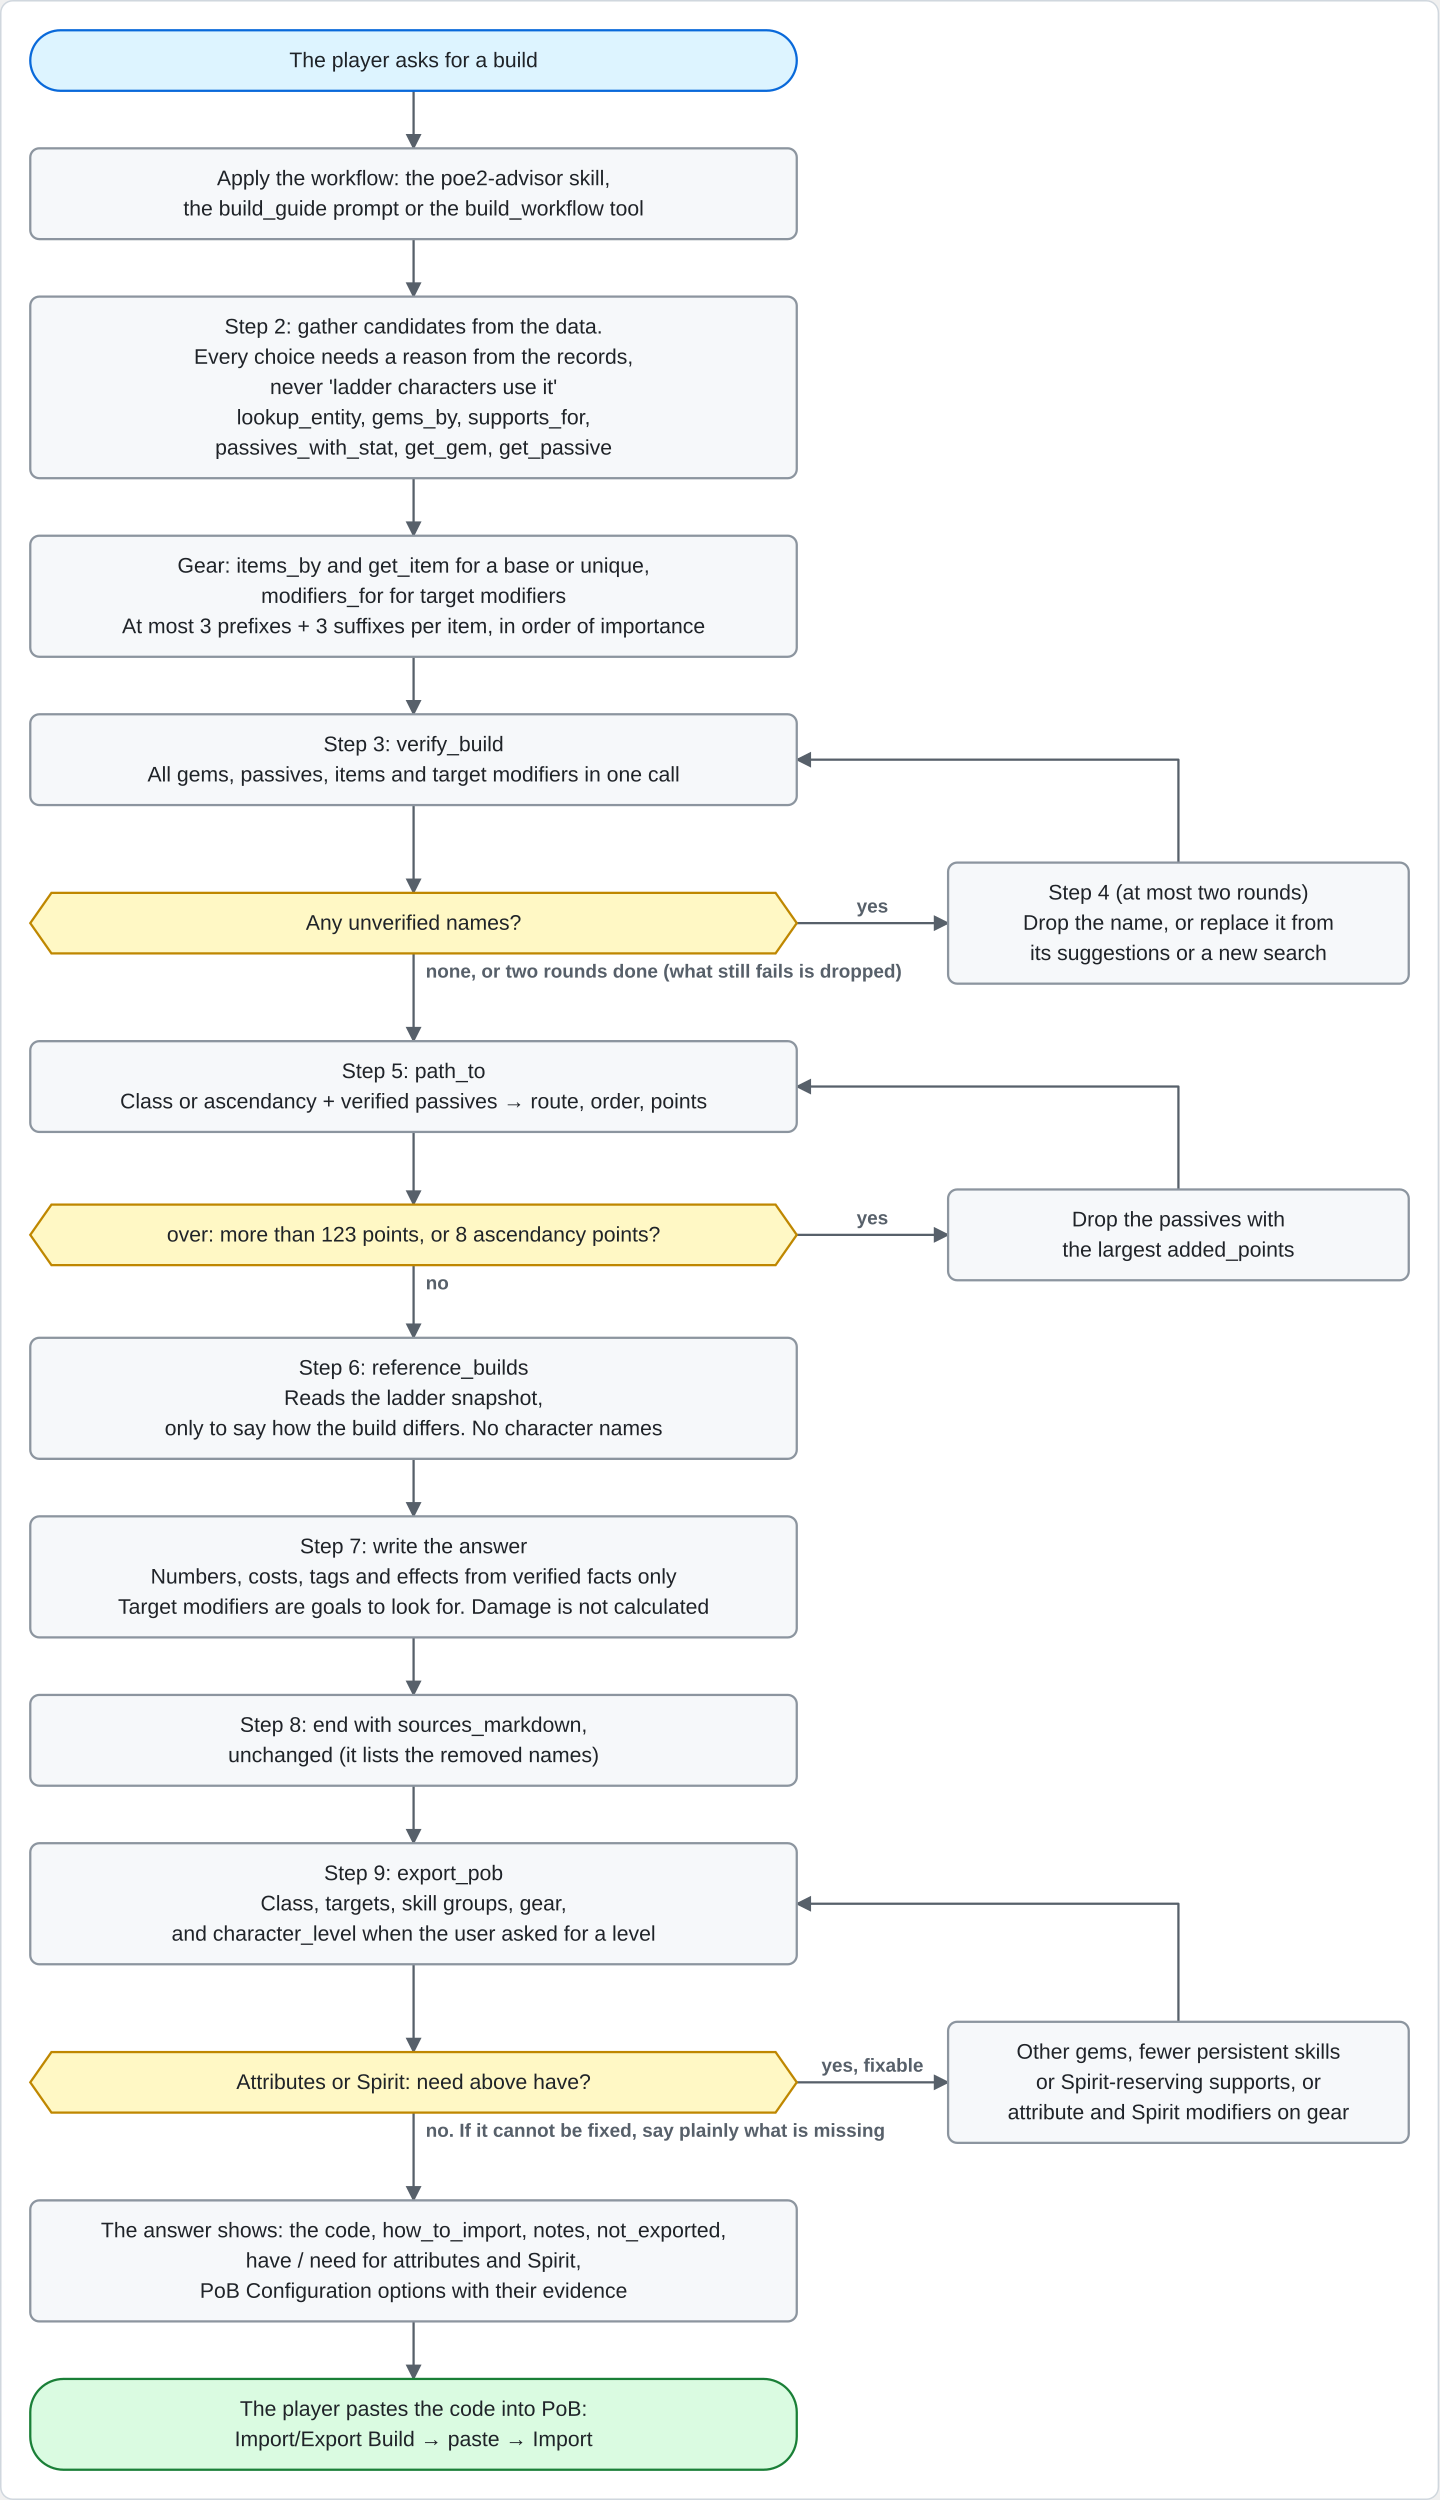
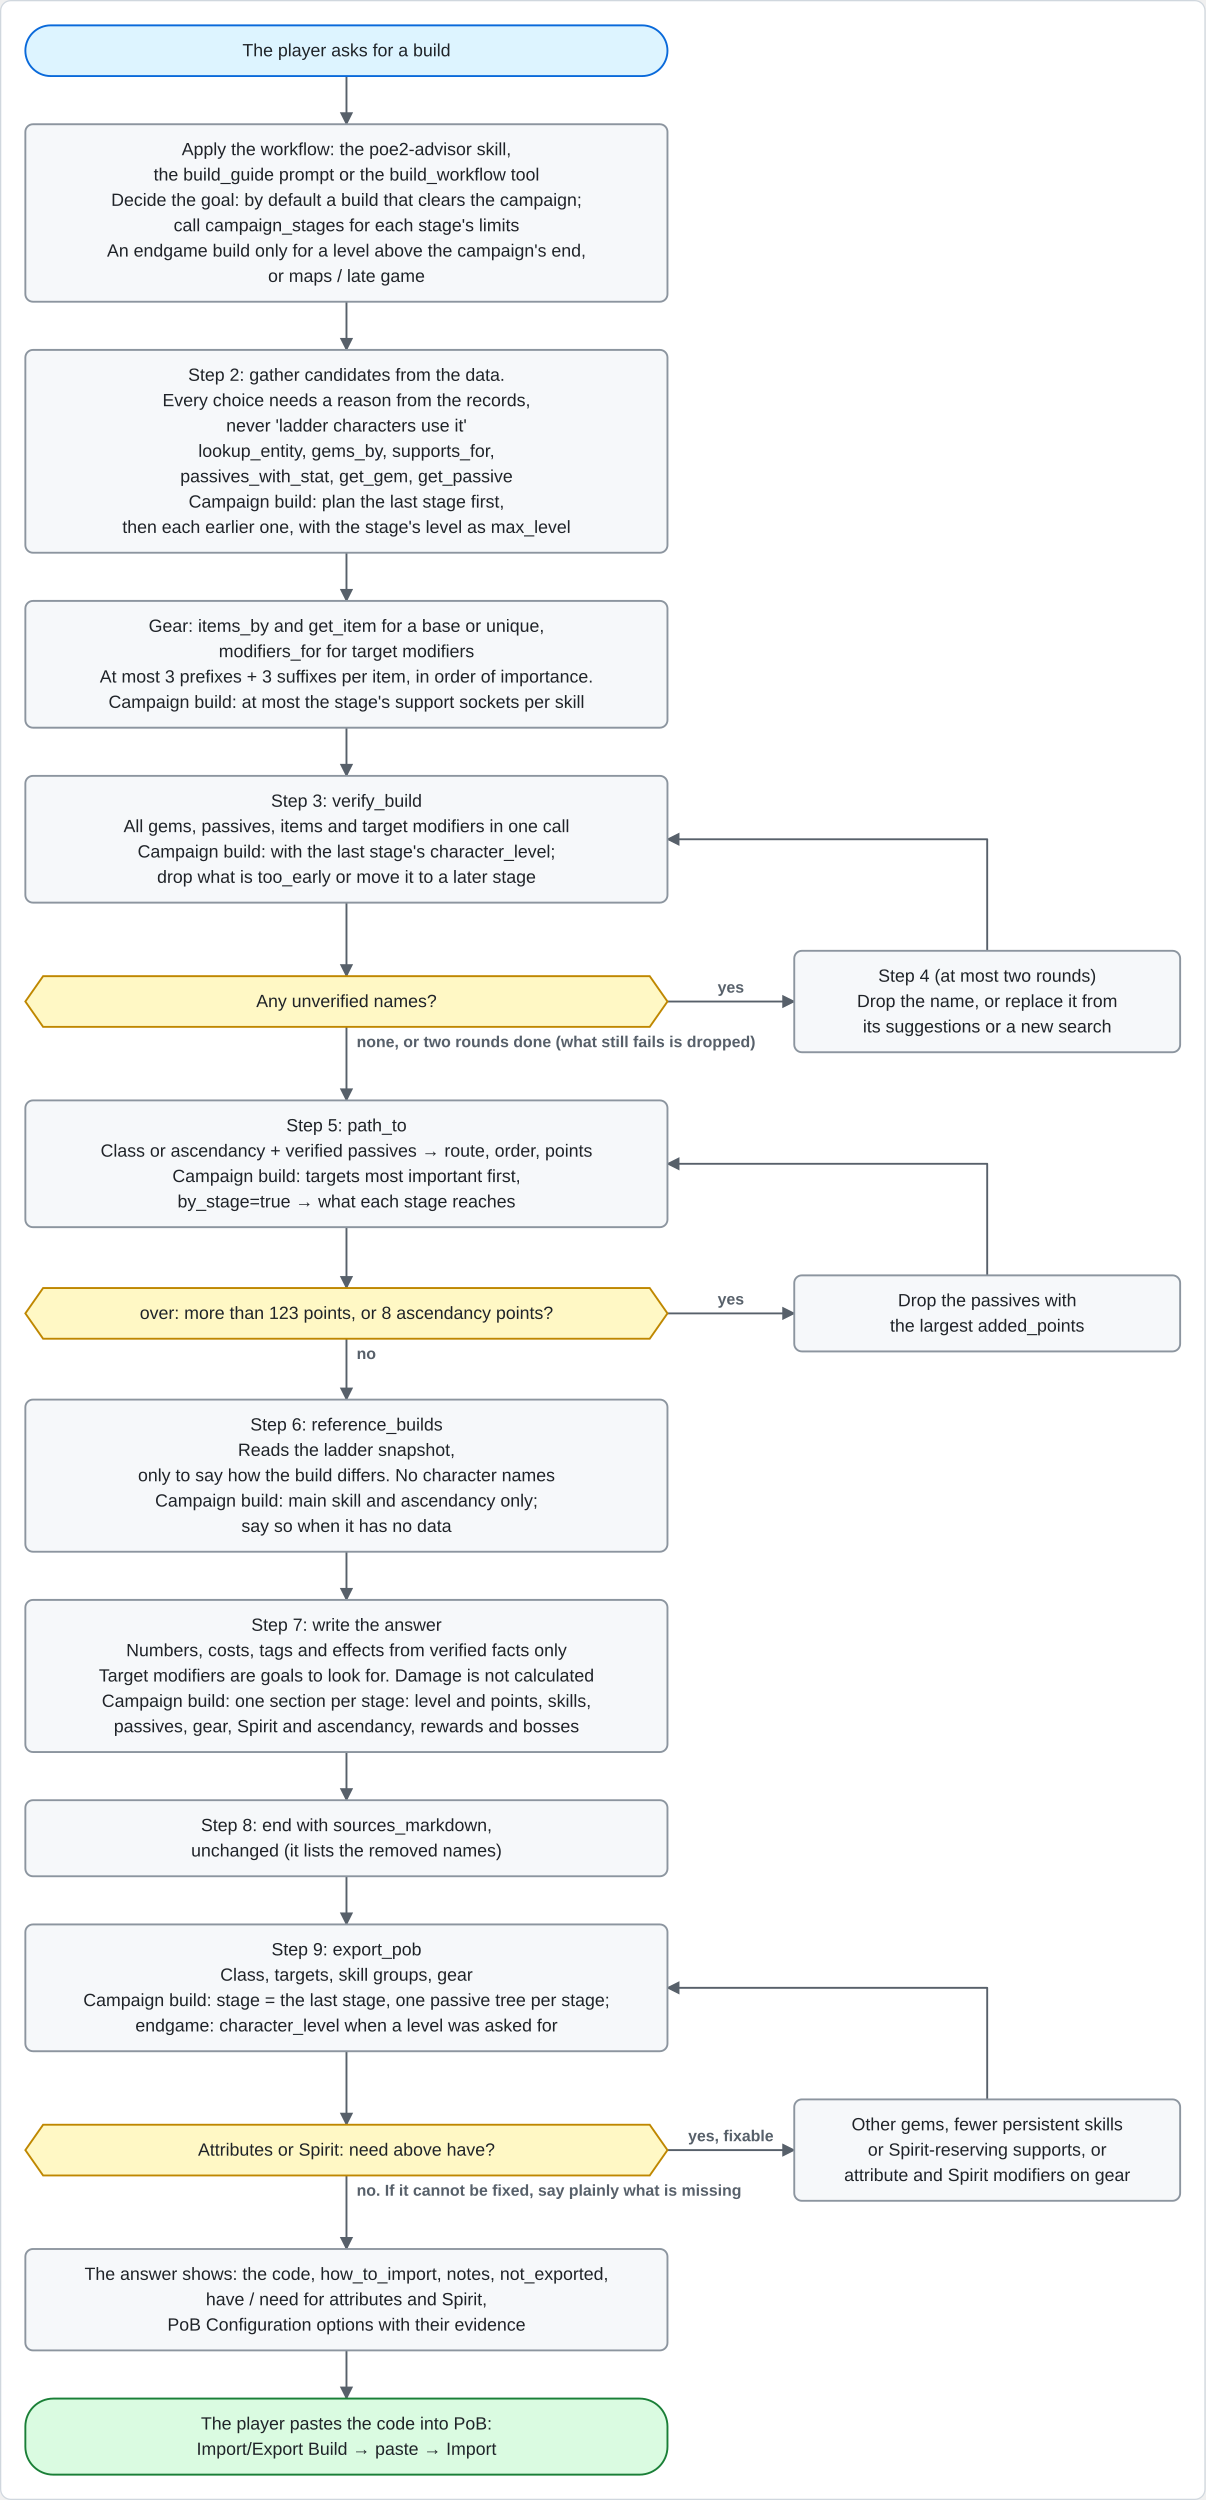
- <svg xmlns="http://www.w3.org/2000/svg" width="951" height="1652" viewBox="0 0 951 1652" font-family="&quot;Segoe UI&quot;, &quot;Helvetica Neue&quot;, Arial, &quot;Microsoft JhengHei&quot;, &quot;PingFang TC&quot;, &quot;Noto Sans TC&quot;, &quot;Noto Sans CJK TC&quot;, sans-serif" font-size="14" fill="#1f2328">
+ <svg xmlns="http://www.w3.org/2000/svg" width="951" height="1972" viewBox="0 0 951 1972" font-family="&quot;Segoe UI&quot;, &quot;Helvetica Neue&quot;, Arial, &quot;Microsoft JhengHei&quot;, &quot;PingFang TC&quot;, &quot;Noto Sans TC&quot;, &quot;Noto Sans CJK TC&quot;, sans-serif" font-size="14" fill="#1f2328">
  <defs>
    <marker id="arrow" viewBox="0 0 10 10" refX="9" refY="5" markerWidth="7" markerHeight="7" orient="auto-start-reverse">
      <path d="M0,0 L10,5 L0,10 z" fill="#57606a" />
    </marker>
  </defs>
-   <rect x="0.5" y="0.5" width="950" height="1651" rx="8" fill="#ffffff" stroke="#d0d7de" />
+   <rect x="0.5" y="0.5" width="950" height="1971" rx="8" fill="#ffffff" stroke="#d0d7de" />
  <polyline points="273.3,60.0 273.3,98.0" fill="none" stroke="#57606a" stroke-width="1.5" stroke-linejoin="round" marker-end="url(#arrow)" />
-   <polyline points="273.3,158.0 273.3,196.0" fill="none" stroke="#57606a" stroke-width="1.5" stroke-linejoin="round" marker-end="url(#arrow)" />
-   <polyline points="273.3,316.0 273.3,354.0" fill="none" stroke="#57606a" stroke-width="1.5" stroke-linejoin="round" marker-end="url(#arrow)" />
-   <polyline points="273.3,434.0 273.3,472.0" fill="none" stroke="#57606a" stroke-width="1.5" stroke-linejoin="round" marker-end="url(#arrow)" />
-   <polyline points="273.3,532.0 273.3,590.0" fill="none" stroke="#57606a" stroke-width="1.5" stroke-linejoin="round" marker-end="url(#arrow)" />
-   <polyline points="526.5,610.0 626.5,610.0" fill="none" stroke="#57606a" stroke-width="1.5" stroke-linejoin="round" marker-end="url(#arrow)" />
-   <polyline points="778.7,570.0 778.7,502.0 526.5,502.0" fill="none" stroke="#57606a" stroke-width="1.5" stroke-linejoin="round" marker-end="url(#arrow)" />
-   <polyline points="273.3,630.0 273.3,688.0" fill="none" stroke="#57606a" stroke-width="1.5" stroke-linejoin="round" marker-end="url(#arrow)" />
-   <polyline points="273.3,748.0 273.3,796.0" fill="none" stroke="#57606a" stroke-width="1.5" stroke-linejoin="round" marker-end="url(#arrow)" />
-   <polyline points="526.5,816.0 626.5,816.0" fill="none" stroke="#57606a" stroke-width="1.5" stroke-linejoin="round" marker-end="url(#arrow)" />
-   <polyline points="778.7,786.0 778.7,718.0 526.5,718.0" fill="none" stroke="#57606a" stroke-width="1.5" stroke-linejoin="round" marker-end="url(#arrow)" />
-   <polyline points="273.3,836.0 273.3,884.0" fill="none" stroke="#57606a" stroke-width="1.5" stroke-linejoin="round" marker-end="url(#arrow)" />
-   <polyline points="273.3,964.0 273.3,1002.0" fill="none" stroke="#57606a" stroke-width="1.5" stroke-linejoin="round" marker-end="url(#arrow)" />
-   <polyline points="273.3,1082.0 273.3,1120.0" fill="none" stroke="#57606a" stroke-width="1.5" stroke-linejoin="round" marker-end="url(#arrow)" />
-   <polyline points="273.3,1180.0 273.3,1218.0" fill="none" stroke="#57606a" stroke-width="1.5" stroke-linejoin="round" marker-end="url(#arrow)" />
-   <polyline points="273.3,1298.0 273.3,1356.0" fill="none" stroke="#57606a" stroke-width="1.5" stroke-linejoin="round" marker-end="url(#arrow)" />
-   <polyline points="526.5,1376.0 626.5,1376.0" fill="none" stroke="#57606a" stroke-width="1.5" stroke-linejoin="round" marker-end="url(#arrow)" />
-   <polyline points="778.7,1336.0 778.7,1258.0 526.5,1258.0" fill="none" stroke="#57606a" stroke-width="1.5" stroke-linejoin="round" marker-end="url(#arrow)" />
-   <polyline points="273.3,1396.0 273.3,1454.0" fill="none" stroke="#57606a" stroke-width="1.5" stroke-linejoin="round" marker-end="url(#arrow)" />
-   <polyline points="273.3,1534.0 273.3,1572.0" fill="none" stroke="#57606a" stroke-width="1.5" stroke-linejoin="round" marker-end="url(#arrow)" />
+   <polyline points="273.3,238.0 273.3,276.0" fill="none" stroke="#57606a" stroke-width="1.5" stroke-linejoin="round" marker-end="url(#arrow)" />
+   <polyline points="273.3,436.0 273.3,474.0" fill="none" stroke="#57606a" stroke-width="1.5" stroke-linejoin="round" marker-end="url(#arrow)" />
+   <polyline points="273.3,574.0 273.3,612.0" fill="none" stroke="#57606a" stroke-width="1.5" stroke-linejoin="round" marker-end="url(#arrow)" />
+   <polyline points="273.3,712.0 273.3,770.0" fill="none" stroke="#57606a" stroke-width="1.5" stroke-linejoin="round" marker-end="url(#arrow)" />
+   <polyline points="526.5,790.0 626.5,790.0" fill="none" stroke="#57606a" stroke-width="1.5" stroke-linejoin="round" marker-end="url(#arrow)" />
+   <polyline points="778.7,750.0 778.7,662.0 526.5,662.0" fill="none" stroke="#57606a" stroke-width="1.5" stroke-linejoin="round" marker-end="url(#arrow)" />
+   <polyline points="273.3,810.0 273.3,868.0" fill="none" stroke="#57606a" stroke-width="1.5" stroke-linejoin="round" marker-end="url(#arrow)" />
+   <polyline points="273.3,968.0 273.3,1016.0" fill="none" stroke="#57606a" stroke-width="1.5" stroke-linejoin="round" marker-end="url(#arrow)" />
+   <polyline points="526.5,1036.0 626.5,1036.0" fill="none" stroke="#57606a" stroke-width="1.5" stroke-linejoin="round" marker-end="url(#arrow)" />
+   <polyline points="778.7,1006.0 778.7,918.0 526.5,918.0" fill="none" stroke="#57606a" stroke-width="1.5" stroke-linejoin="round" marker-end="url(#arrow)" />
+   <polyline points="273.3,1056.0 273.3,1104.0" fill="none" stroke="#57606a" stroke-width="1.5" stroke-linejoin="round" marker-end="url(#arrow)" />
+   <polyline points="273.3,1224.0 273.3,1262.0" fill="none" stroke="#57606a" stroke-width="1.5" stroke-linejoin="round" marker-end="url(#arrow)" />
+   <polyline points="273.3,1382.0 273.3,1420.0" fill="none" stroke="#57606a" stroke-width="1.5" stroke-linejoin="round" marker-end="url(#arrow)" />
+   <polyline points="273.3,1480.0 273.3,1518.0" fill="none" stroke="#57606a" stroke-width="1.5" stroke-linejoin="round" marker-end="url(#arrow)" />
+   <polyline points="273.3,1618.0 273.3,1676.0" fill="none" stroke="#57606a" stroke-width="1.5" stroke-linejoin="round" marker-end="url(#arrow)" />
+   <polyline points="526.5,1696.0 626.5,1696.0" fill="none" stroke="#57606a" stroke-width="1.5" stroke-linejoin="round" marker-end="url(#arrow)" />
+   <polyline points="778.7,1656.0 778.7,1568.0 526.5,1568.0" fill="none" stroke="#57606a" stroke-width="1.5" stroke-linejoin="round" marker-end="url(#arrow)" />
+   <polyline points="273.3,1716.0 273.3,1774.0" fill="none" stroke="#57606a" stroke-width="1.5" stroke-linejoin="round" marker-end="url(#arrow)" />
+   <polyline points="273.3,1854.0 273.3,1892.0" fill="none" stroke="#57606a" stroke-width="1.5" stroke-linejoin="round" marker-end="url(#arrow)" />
  <rect x="20.0" y="20.0" width="506.5" height="40.0" rx="20.0" fill="#ddf4ff" stroke="#0969da" stroke-width="1.5" />
  <text x="273.3" y="44.4" text-anchor="middle">The player asks for a build</text>
-   <rect x="20.0" y="98.0" width="506.5" height="60.0" rx="6.0" fill="#f6f8fa" stroke="#8c959f" stroke-width="1.5" />
+   <rect x="20.0" y="98.0" width="506.5" height="140.0" rx="6.0" fill="#f6f8fa" stroke="#8c959f" stroke-width="1.5" />
  <text x="273.3" y="122.4" text-anchor="middle">Apply the workflow: the poe2-advisor skill,</text>
  <text x="273.3" y="142.4" text-anchor="middle">the build_guide prompt or the build_workflow tool</text>
-   <rect x="20.0" y="196.0" width="506.5" height="120.0" rx="6.0" fill="#f6f8fa" stroke="#8c959f" stroke-width="1.5" />
-   <text x="273.3" y="220.4" text-anchor="middle">Step 2: gather candidates from the data.</text>
-   <text x="273.3" y="240.4" text-anchor="middle">Every choice needs a reason from the records,</text>
-   <text x="273.3" y="260.4" text-anchor="middle">never 'ladder characters use it'</text>
-   <text x="273.3" y="280.4" text-anchor="middle">lookup_entity, gems_by, supports_for,</text>
-   <text x="273.3" y="300.4" text-anchor="middle">passives_with_stat, get_gem, get_passive</text>
-   <rect x="20.0" y="354.0" width="506.5" height="80.0" rx="6.0" fill="#f6f8fa" stroke="#8c959f" stroke-width="1.5" />
-   <text x="273.3" y="378.4" text-anchor="middle">Gear: items_by and get_item for a base or unique,</text>
-   <text x="273.3" y="398.4" text-anchor="middle">modifiers_for for target modifiers</text>
-   <text x="273.3" y="418.4" text-anchor="middle">At most 3 prefixes + 3 suffixes per item, in order of importance</text>
-   <rect x="20.0" y="472.0" width="506.5" height="60.0" rx="6.0" fill="#f6f8fa" stroke="#8c959f" stroke-width="1.5" />
-   <text x="273.3" y="496.4" text-anchor="middle">Step 3: verify_build</text>
-   <text x="273.3" y="516.4" text-anchor="middle">All gems, passives, items and target modifiers in one call</text>
-   <polygon points="34.0,590.0 512.5,590.0 526.5,610.0 512.5,630.0 34.0,630.0 20.0,610.0" fill="#fff8c5" stroke="#bf8700" stroke-width="1.5" />
-   <text x="273.3" y="614.4" text-anchor="middle">Any unverified names?</text>
-   <rect x="626.5" y="570.0" width="304.4" height="80.0" rx="6.0" fill="#f6f8fa" stroke="#8c959f" stroke-width="1.5" />
-   <text x="778.7" y="594.4" text-anchor="middle">Step 4 (at most two rounds)</text>
-   <text x="778.7" y="614.4" text-anchor="middle">Drop the name, or replace it from</text>
-   <text x="778.7" y="634.4" text-anchor="middle">its suggestions or a new search</text>
-   <rect x="20.0" y="688.0" width="506.5" height="60.0" rx="6.0" fill="#f6f8fa" stroke="#8c959f" stroke-width="1.5" />
-   <text x="273.3" y="712.4" text-anchor="middle">Step 5: path_to</text>
-   <text x="273.3" y="732.4" text-anchor="middle">Class or ascendancy + verified passives → route, order, points</text>
-   <polygon points="34.0,796.0 512.5,796.0 526.5,816.0 512.5,836.0 34.0,836.0 20.0,816.0" fill="#fff8c5" stroke="#bf8700" stroke-width="1.5" />
-   <text x="273.3" y="820.4" text-anchor="middle">over: more than 123 points, or 8 ascendancy points?</text>
-   <rect x="626.5" y="786.0" width="304.4" height="60.0" rx="6.0" fill="#f6f8fa" stroke="#8c959f" stroke-width="1.5" />
-   <text x="778.7" y="810.4" text-anchor="middle">Drop the passives with</text>
-   <text x="778.7" y="830.4" text-anchor="middle">the largest added_points</text>
-   <rect x="20.0" y="884.0" width="506.5" height="80.0" rx="6.0" fill="#f6f8fa" stroke="#8c959f" stroke-width="1.5" />
-   <text x="273.3" y="908.4" text-anchor="middle">Step 6: reference_builds</text>
-   <text x="273.3" y="928.4" text-anchor="middle">Reads the ladder snapshot,</text>
-   <text x="273.3" y="948.4" text-anchor="middle">only to say how the build differs. No character names</text>
-   <rect x="20.0" y="1002.0" width="506.5" height="80.0" rx="6.0" fill="#f6f8fa" stroke="#8c959f" stroke-width="1.5" />
-   <text x="273.3" y="1026.4" text-anchor="middle">Step 7: write the answer</text>
-   <text x="273.3" y="1046.4" text-anchor="middle">Numbers, costs, tags and effects from verified facts only</text>
-   <text x="273.3" y="1066.4" text-anchor="middle">Target modifiers are goals to look for. Damage is not calculated</text>
-   <rect x="20.0" y="1120.0" width="506.5" height="60.0" rx="6.0" fill="#f6f8fa" stroke="#8c959f" stroke-width="1.5" />
-   <text x="273.3" y="1144.4" text-anchor="middle">Step 8: end with sources_markdown,</text>
-   <text x="273.3" y="1164.4" text-anchor="middle">unchanged (it lists the removed names)</text>
-   <rect x="20.0" y="1218.0" width="506.5" height="80.0" rx="6.0" fill="#f6f8fa" stroke="#8c959f" stroke-width="1.5" />
-   <text x="273.3" y="1242.4" text-anchor="middle">Step 9: export_pob</text>
-   <text x="273.3" y="1262.4" text-anchor="middle">Class, targets, skill groups, gear,</text>
-   <text x="273.3" y="1282.4" text-anchor="middle">and character_level when the user asked for a level</text>
-   <polygon points="34.0,1356.0 512.5,1356.0 526.5,1376.0 512.5,1396.0 34.0,1396.0 20.0,1376.0" fill="#fff8c5" stroke="#bf8700" stroke-width="1.5" />
-   <text x="273.3" y="1380.4" text-anchor="middle">Attributes or Spirit: need above have?</text>
-   <rect x="626.5" y="1336.0" width="304.4" height="80.0" rx="6.0" fill="#f6f8fa" stroke="#8c959f" stroke-width="1.5" />
-   <text x="778.7" y="1360.4" text-anchor="middle">Other gems, fewer persistent skills</text>
-   <text x="778.7" y="1380.4" text-anchor="middle">or Spirit-reserving supports, or</text>
-   <text x="778.7" y="1400.4" text-anchor="middle">attribute and Spirit modifiers on gear</text>
-   <rect x="20.0" y="1454.0" width="506.5" height="80.0" rx="6.0" fill="#f6f8fa" stroke="#8c959f" stroke-width="1.5" />
-   <text x="273.3" y="1478.4" text-anchor="middle">The answer shows: the code, how_to_import, notes, not_exported,</text>
-   <text x="273.3" y="1498.4" text-anchor="middle">have / need for attributes and Spirit,</text>
-   <text x="273.3" y="1518.4" text-anchor="middle">PoB Configuration options with their evidence</text>
-   <rect x="20.0" y="1572.0" width="506.5" height="60.0" rx="22.0" fill="#dafbe1" stroke="#1a7f37" stroke-width="1.5" />
-   <text x="273.3" y="1596.4" text-anchor="middle">The player pastes the code into PoB:</text>
-   <text x="273.3" y="1616.4" text-anchor="middle">Import/Export Build → paste → Import</text>
-   <text x="576.5" y="603.0" text-anchor="middle" font-size="12.5" font-weight="600" fill="#57606a" stroke="#ffffff" stroke-width="4" stroke-linejoin="round" paint-order="stroke">yes</text>
-   <text x="281.3" y="646.0" text-anchor="start" font-size="12.5" font-weight="600" fill="#57606a" stroke="#ffffff" stroke-width="4" stroke-linejoin="round" paint-order="stroke">none, or two rounds done (what still fails is dropped)</text>
-   <text x="576.5" y="809.0" text-anchor="middle" font-size="12.5" font-weight="600" fill="#57606a" stroke="#ffffff" stroke-width="4" stroke-linejoin="round" paint-order="stroke">yes</text>
-   <text x="281.3" y="852.0" text-anchor="start" font-size="12.5" font-weight="600" fill="#57606a" stroke="#ffffff" stroke-width="4" stroke-linejoin="round" paint-order="stroke">no</text>
-   <text x="576.5" y="1369.0" text-anchor="middle" font-size="12.5" font-weight="600" fill="#57606a" stroke="#ffffff" stroke-width="4" stroke-linejoin="round" paint-order="stroke">yes, fixable</text>
-   <text x="281.3" y="1412.0" text-anchor="start" font-size="12.5" font-weight="600" fill="#57606a" stroke="#ffffff" stroke-width="4" stroke-linejoin="round" paint-order="stroke">no. If it cannot be fixed, say plainly what is missing</text>
+   <text x="273.3" y="162.4" text-anchor="middle">Decide the goal: by default a build that clears the campaign;</text>
+   <text x="273.3" y="182.4" text-anchor="middle">call campaign_stages for each stage's limits</text>
+   <text x="273.3" y="202.4" text-anchor="middle">An endgame build only for a level above the campaign's end,</text>
+   <text x="273.3" y="222.4" text-anchor="middle">or maps / late game</text>
+   <rect x="20.0" y="276.0" width="506.5" height="160.0" rx="6.0" fill="#f6f8fa" stroke="#8c959f" stroke-width="1.5" />
+   <text x="273.3" y="300.4" text-anchor="middle">Step 2: gather candidates from the data.</text>
+   <text x="273.3" y="320.4" text-anchor="middle">Every choice needs a reason from the records,</text>
+   <text x="273.3" y="340.4" text-anchor="middle">never 'ladder characters use it'</text>
+   <text x="273.3" y="360.4" text-anchor="middle">lookup_entity, gems_by, supports_for,</text>
+   <text x="273.3" y="380.4" text-anchor="middle">passives_with_stat, get_gem, get_passive</text>
+   <text x="273.3" y="400.4" text-anchor="middle">Campaign build: plan the last stage first,</text>
+   <text x="273.3" y="420.4" text-anchor="middle">then each earlier one, with the stage's level as max_level</text>
+   <rect x="20.0" y="474.0" width="506.5" height="100.0" rx="6.0" fill="#f6f8fa" stroke="#8c959f" stroke-width="1.5" />
+   <text x="273.3" y="498.4" text-anchor="middle">Gear: items_by and get_item for a base or unique,</text>
+   <text x="273.3" y="518.4" text-anchor="middle">modifiers_for for target modifiers</text>
+   <text x="273.3" y="538.4" text-anchor="middle">At most 3 prefixes + 3 suffixes per item, in order of importance.</text>
+   <text x="273.3" y="558.4" text-anchor="middle">Campaign build: at most the stage's support sockets per skill</text>
+   <rect x="20.0" y="612.0" width="506.5" height="100.0" rx="6.0" fill="#f6f8fa" stroke="#8c959f" stroke-width="1.5" />
+   <text x="273.3" y="636.4" text-anchor="middle">Step 3: verify_build</text>
+   <text x="273.3" y="656.4" text-anchor="middle">All gems, passives, items and target modifiers in one call</text>
+   <text x="273.3" y="676.4" text-anchor="middle">Campaign build: with the last stage's character_level;</text>
+   <text x="273.3" y="696.4" text-anchor="middle">drop what is too_early or move it to a later stage</text>
+   <polygon points="34.0,770.0 512.5,770.0 526.5,790.0 512.5,810.0 34.0,810.0 20.0,790.0" fill="#fff8c5" stroke="#bf8700" stroke-width="1.5" />
+   <text x="273.3" y="794.4" text-anchor="middle">Any unverified names?</text>
+   <rect x="626.5" y="750.0" width="304.4" height="80.0" rx="6.0" fill="#f6f8fa" stroke="#8c959f" stroke-width="1.5" />
+   <text x="778.7" y="774.4" text-anchor="middle">Step 4 (at most two rounds)</text>
+   <text x="778.7" y="794.4" text-anchor="middle">Drop the name, or replace it from</text>
+   <text x="778.7" y="814.4" text-anchor="middle">its suggestions or a new search</text>
+   <rect x="20.0" y="868.0" width="506.5" height="100.0" rx="6.0" fill="#f6f8fa" stroke="#8c959f" stroke-width="1.5" />
+   <text x="273.3" y="892.4" text-anchor="middle">Step 5: path_to</text>
+   <text x="273.3" y="912.4" text-anchor="middle">Class or ascendancy + verified passives → route, order, points</text>
+   <text x="273.3" y="932.4" text-anchor="middle">Campaign build: targets most important first,</text>
+   <text x="273.3" y="952.4" text-anchor="middle">by_stage=true → what each stage reaches</text>
+   <polygon points="34.0,1016.0 512.5,1016.0 526.5,1036.0 512.5,1056.0 34.0,1056.0 20.0,1036.0" fill="#fff8c5" stroke="#bf8700" stroke-width="1.5" />
+   <text x="273.3" y="1040.4" text-anchor="middle">over: more than 123 points, or 8 ascendancy points?</text>
+   <rect x="626.5" y="1006.0" width="304.4" height="60.0" rx="6.0" fill="#f6f8fa" stroke="#8c959f" stroke-width="1.5" />
+   <text x="778.7" y="1030.4" text-anchor="middle">Drop the passives with</text>
+   <text x="778.7" y="1050.4" text-anchor="middle">the largest added_points</text>
+   <rect x="20.0" y="1104.0" width="506.5" height="120.0" rx="6.0" fill="#f6f8fa" stroke="#8c959f" stroke-width="1.5" />
+   <text x="273.3" y="1128.4" text-anchor="middle">Step 6: reference_builds</text>
+   <text x="273.3" y="1148.4" text-anchor="middle">Reads the ladder snapshot,</text>
+   <text x="273.3" y="1168.4" text-anchor="middle">only to say how the build differs. No character names</text>
+   <text x="273.3" y="1188.4" text-anchor="middle">Campaign build: main skill and ascendancy only;</text>
+   <text x="273.3" y="1208.4" text-anchor="middle">say so when it has no data</text>
+   <rect x="20.0" y="1262.0" width="506.5" height="120.0" rx="6.0" fill="#f6f8fa" stroke="#8c959f" stroke-width="1.5" />
+   <text x="273.3" y="1286.4" text-anchor="middle">Step 7: write the answer</text>
+   <text x="273.3" y="1306.4" text-anchor="middle">Numbers, costs, tags and effects from verified facts only</text>
+   <text x="273.3" y="1326.4" text-anchor="middle">Target modifiers are goals to look for. Damage is not calculated</text>
+   <text x="273.3" y="1346.4" text-anchor="middle">Campaign build: one section per stage: level and points, skills,</text>
+   <text x="273.3" y="1366.4" text-anchor="middle">passives, gear, Spirit and ascendancy, rewards and bosses</text>
+   <rect x="20.0" y="1420.0" width="506.5" height="60.0" rx="6.0" fill="#f6f8fa" stroke="#8c959f" stroke-width="1.5" />
+   <text x="273.3" y="1444.4" text-anchor="middle">Step 8: end with sources_markdown,</text>
+   <text x="273.3" y="1464.4" text-anchor="middle">unchanged (it lists the removed names)</text>
+   <rect x="20.0" y="1518.0" width="506.5" height="100.0" rx="6.0" fill="#f6f8fa" stroke="#8c959f" stroke-width="1.5" />
+   <text x="273.3" y="1542.4" text-anchor="middle">Step 9: export_pob</text>
+   <text x="273.3" y="1562.4" text-anchor="middle">Class, targets, skill groups, gear</text>
+   <text x="273.3" y="1582.4" text-anchor="middle">Campaign build: stage = the last stage, one passive tree per stage;</text>
+   <text x="273.3" y="1602.4" text-anchor="middle">endgame: character_level when a level was asked for</text>
+   <polygon points="34.0,1676.0 512.5,1676.0 526.5,1696.0 512.5,1716.0 34.0,1716.0 20.0,1696.0" fill="#fff8c5" stroke="#bf8700" stroke-width="1.5" />
+   <text x="273.3" y="1700.4" text-anchor="middle">Attributes or Spirit: need above have?</text>
+   <rect x="626.5" y="1656.0" width="304.4" height="80.0" rx="6.0" fill="#f6f8fa" stroke="#8c959f" stroke-width="1.5" />
+   <text x="778.7" y="1680.4" text-anchor="middle">Other gems, fewer persistent skills</text>
+   <text x="778.7" y="1700.4" text-anchor="middle">or Spirit-reserving supports, or</text>
+   <text x="778.7" y="1720.4" text-anchor="middle">attribute and Spirit modifiers on gear</text>
+   <rect x="20.0" y="1774.0" width="506.5" height="80.0" rx="6.0" fill="#f6f8fa" stroke="#8c959f" stroke-width="1.5" />
+   <text x="273.3" y="1798.4" text-anchor="middle">The answer shows: the code, how_to_import, notes, not_exported,</text>
+   <text x="273.3" y="1818.4" text-anchor="middle">have / need for attributes and Spirit,</text>
+   <text x="273.3" y="1838.4" text-anchor="middle">PoB Configuration options with their evidence</text>
+   <rect x="20.0" y="1892.0" width="506.5" height="60.0" rx="22.0" fill="#dafbe1" stroke="#1a7f37" stroke-width="1.5" />
+   <text x="273.3" y="1916.4" text-anchor="middle">The player pastes the code into PoB:</text>
+   <text x="273.3" y="1936.4" text-anchor="middle">Import/Export Build → paste → Import</text>
+   <text x="576.5" y="783.0" text-anchor="middle" font-size="12.5" font-weight="600" fill="#57606a" stroke="#ffffff" stroke-width="4" stroke-linejoin="round" paint-order="stroke">yes</text>
+   <text x="281.3" y="826.0" text-anchor="start" font-size="12.5" font-weight="600" fill="#57606a" stroke="#ffffff" stroke-width="4" stroke-linejoin="round" paint-order="stroke">none, or two rounds done (what still fails is dropped)</text>
+   <text x="576.5" y="1029.0" text-anchor="middle" font-size="12.5" font-weight="600" fill="#57606a" stroke="#ffffff" stroke-width="4" stroke-linejoin="round" paint-order="stroke">yes</text>
+   <text x="281.3" y="1072.0" text-anchor="start" font-size="12.5" font-weight="600" fill="#57606a" stroke="#ffffff" stroke-width="4" stroke-linejoin="round" paint-order="stroke">no</text>
+   <text x="576.5" y="1689.0" text-anchor="middle" font-size="12.5" font-weight="600" fill="#57606a" stroke="#ffffff" stroke-width="4" stroke-linejoin="round" paint-order="stroke">yes, fixable</text>
+   <text x="281.3" y="1732.0" text-anchor="start" font-size="12.5" font-weight="600" fill="#57606a" stroke="#ffffff" stroke-width="4" stroke-linejoin="round" paint-order="stroke">no. If it cannot be fixed, say plainly what is missing</text>
</svg>
